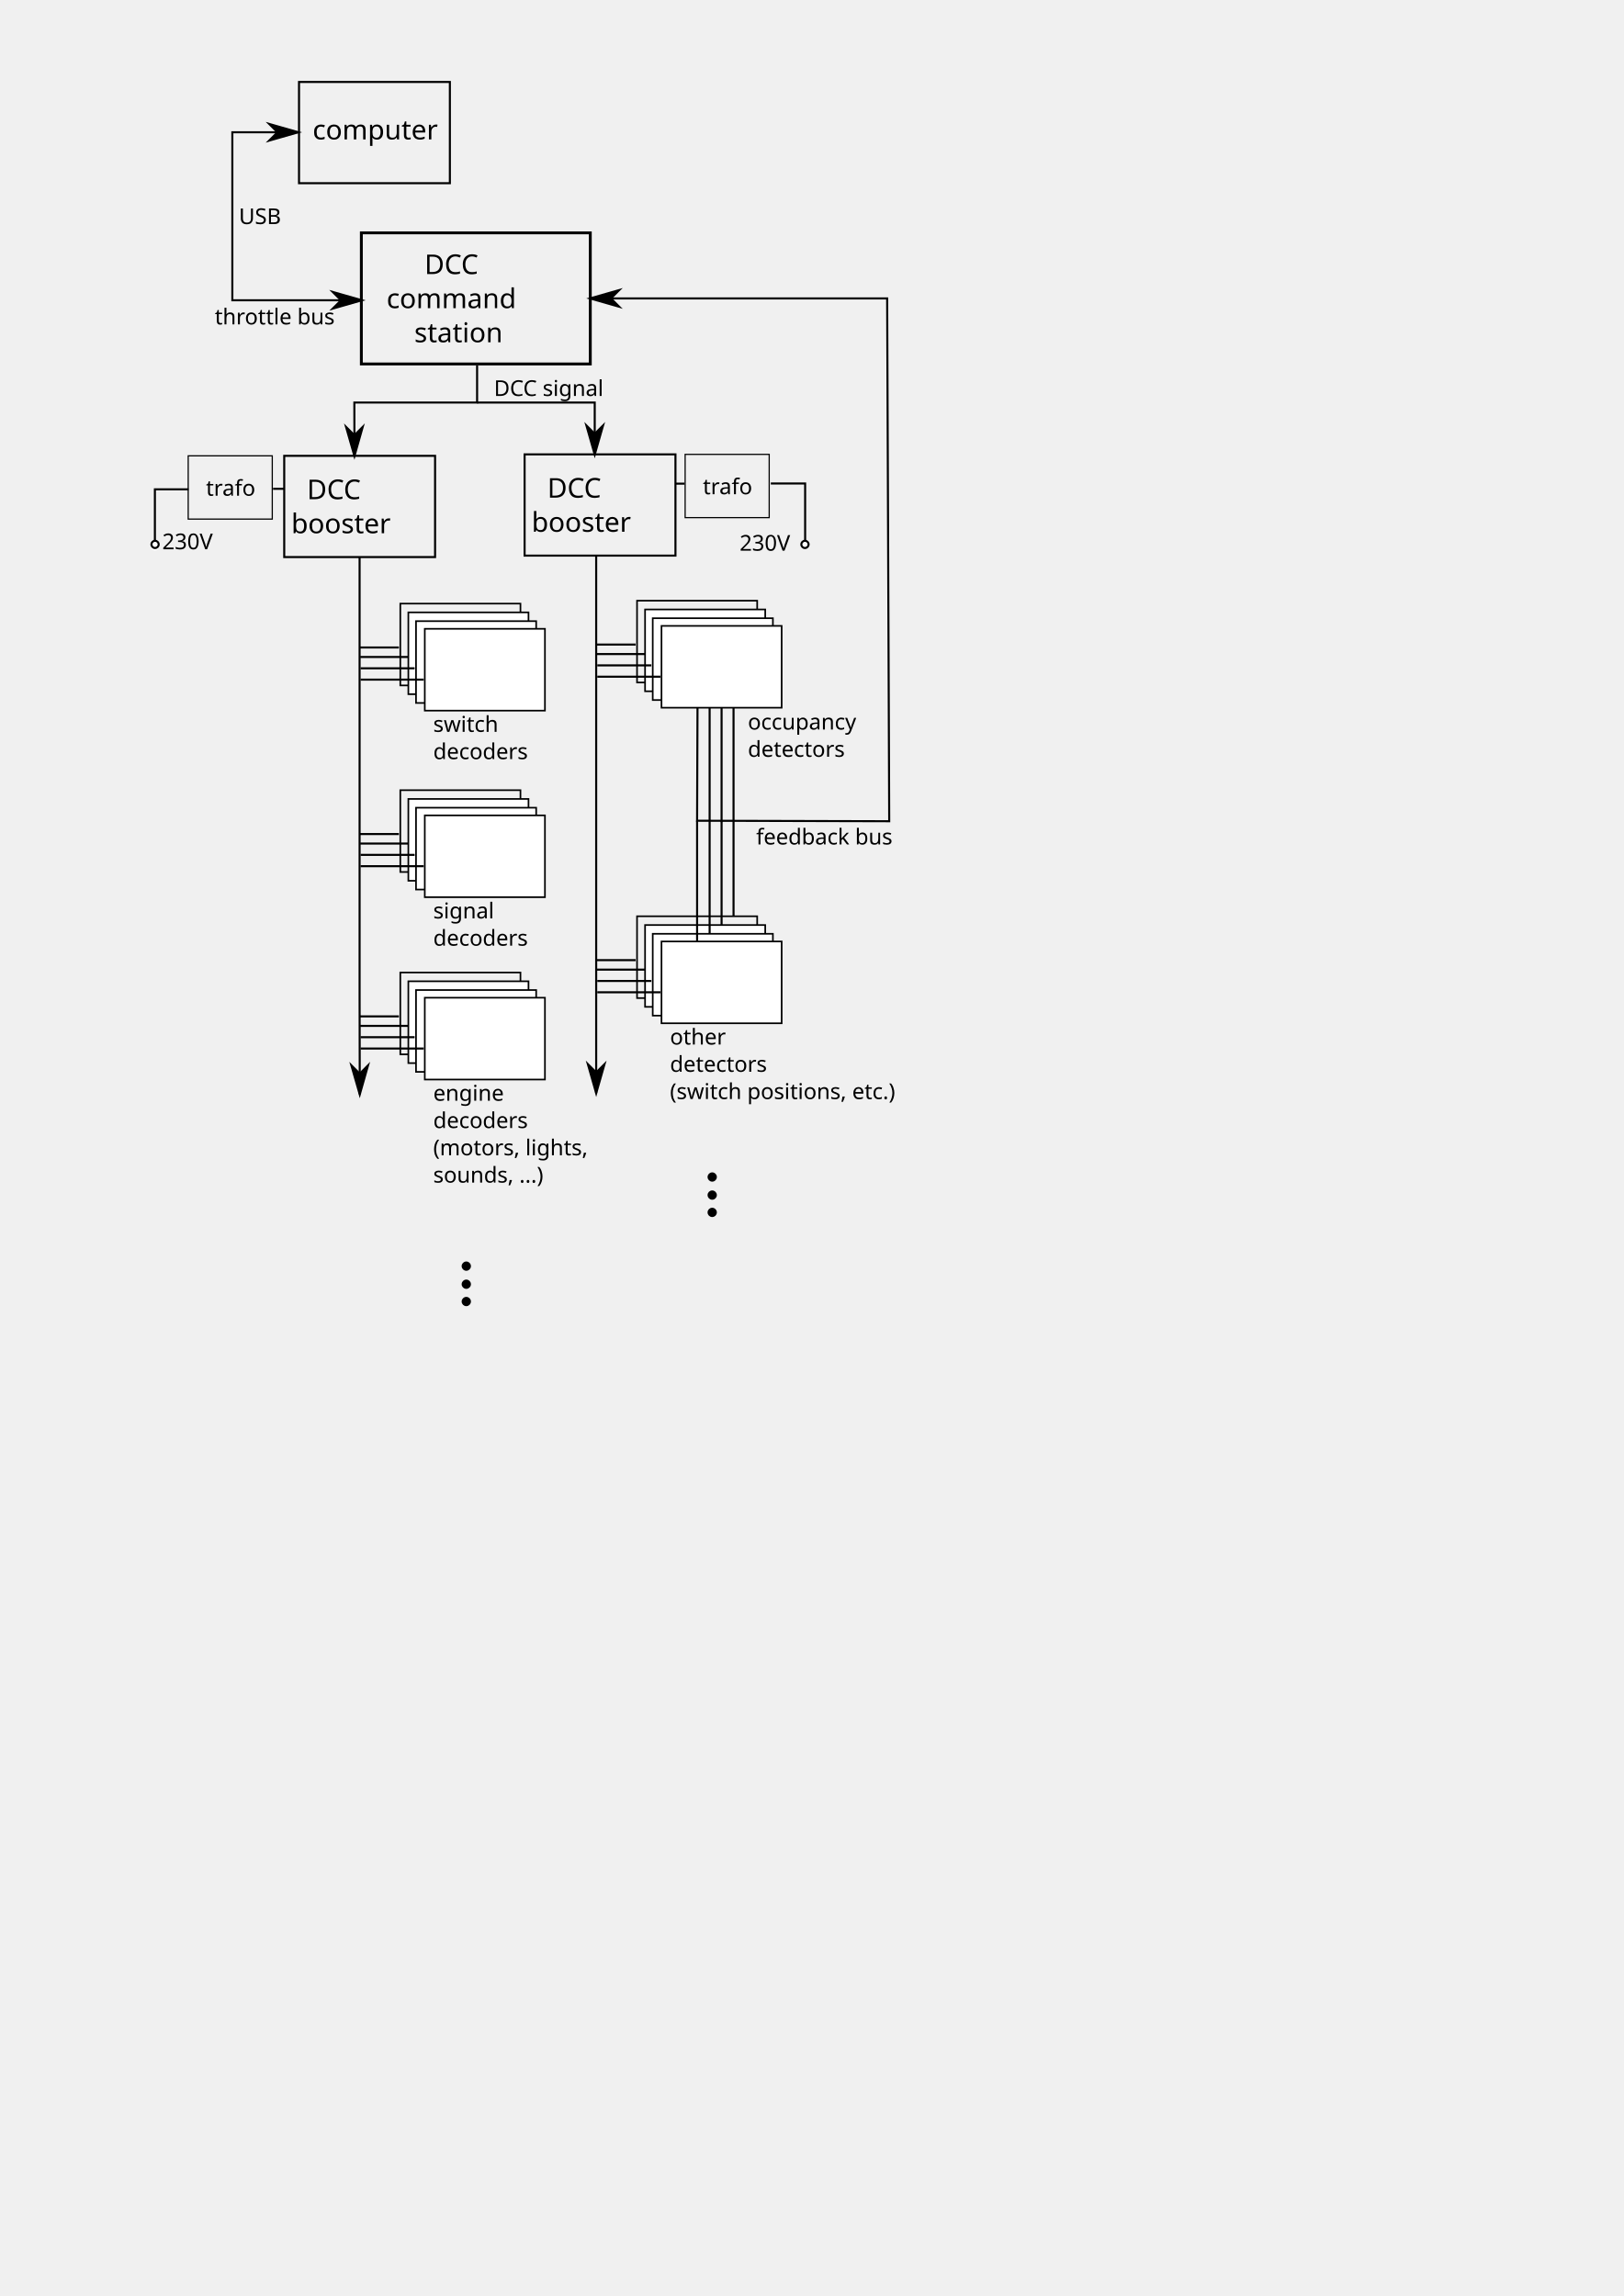
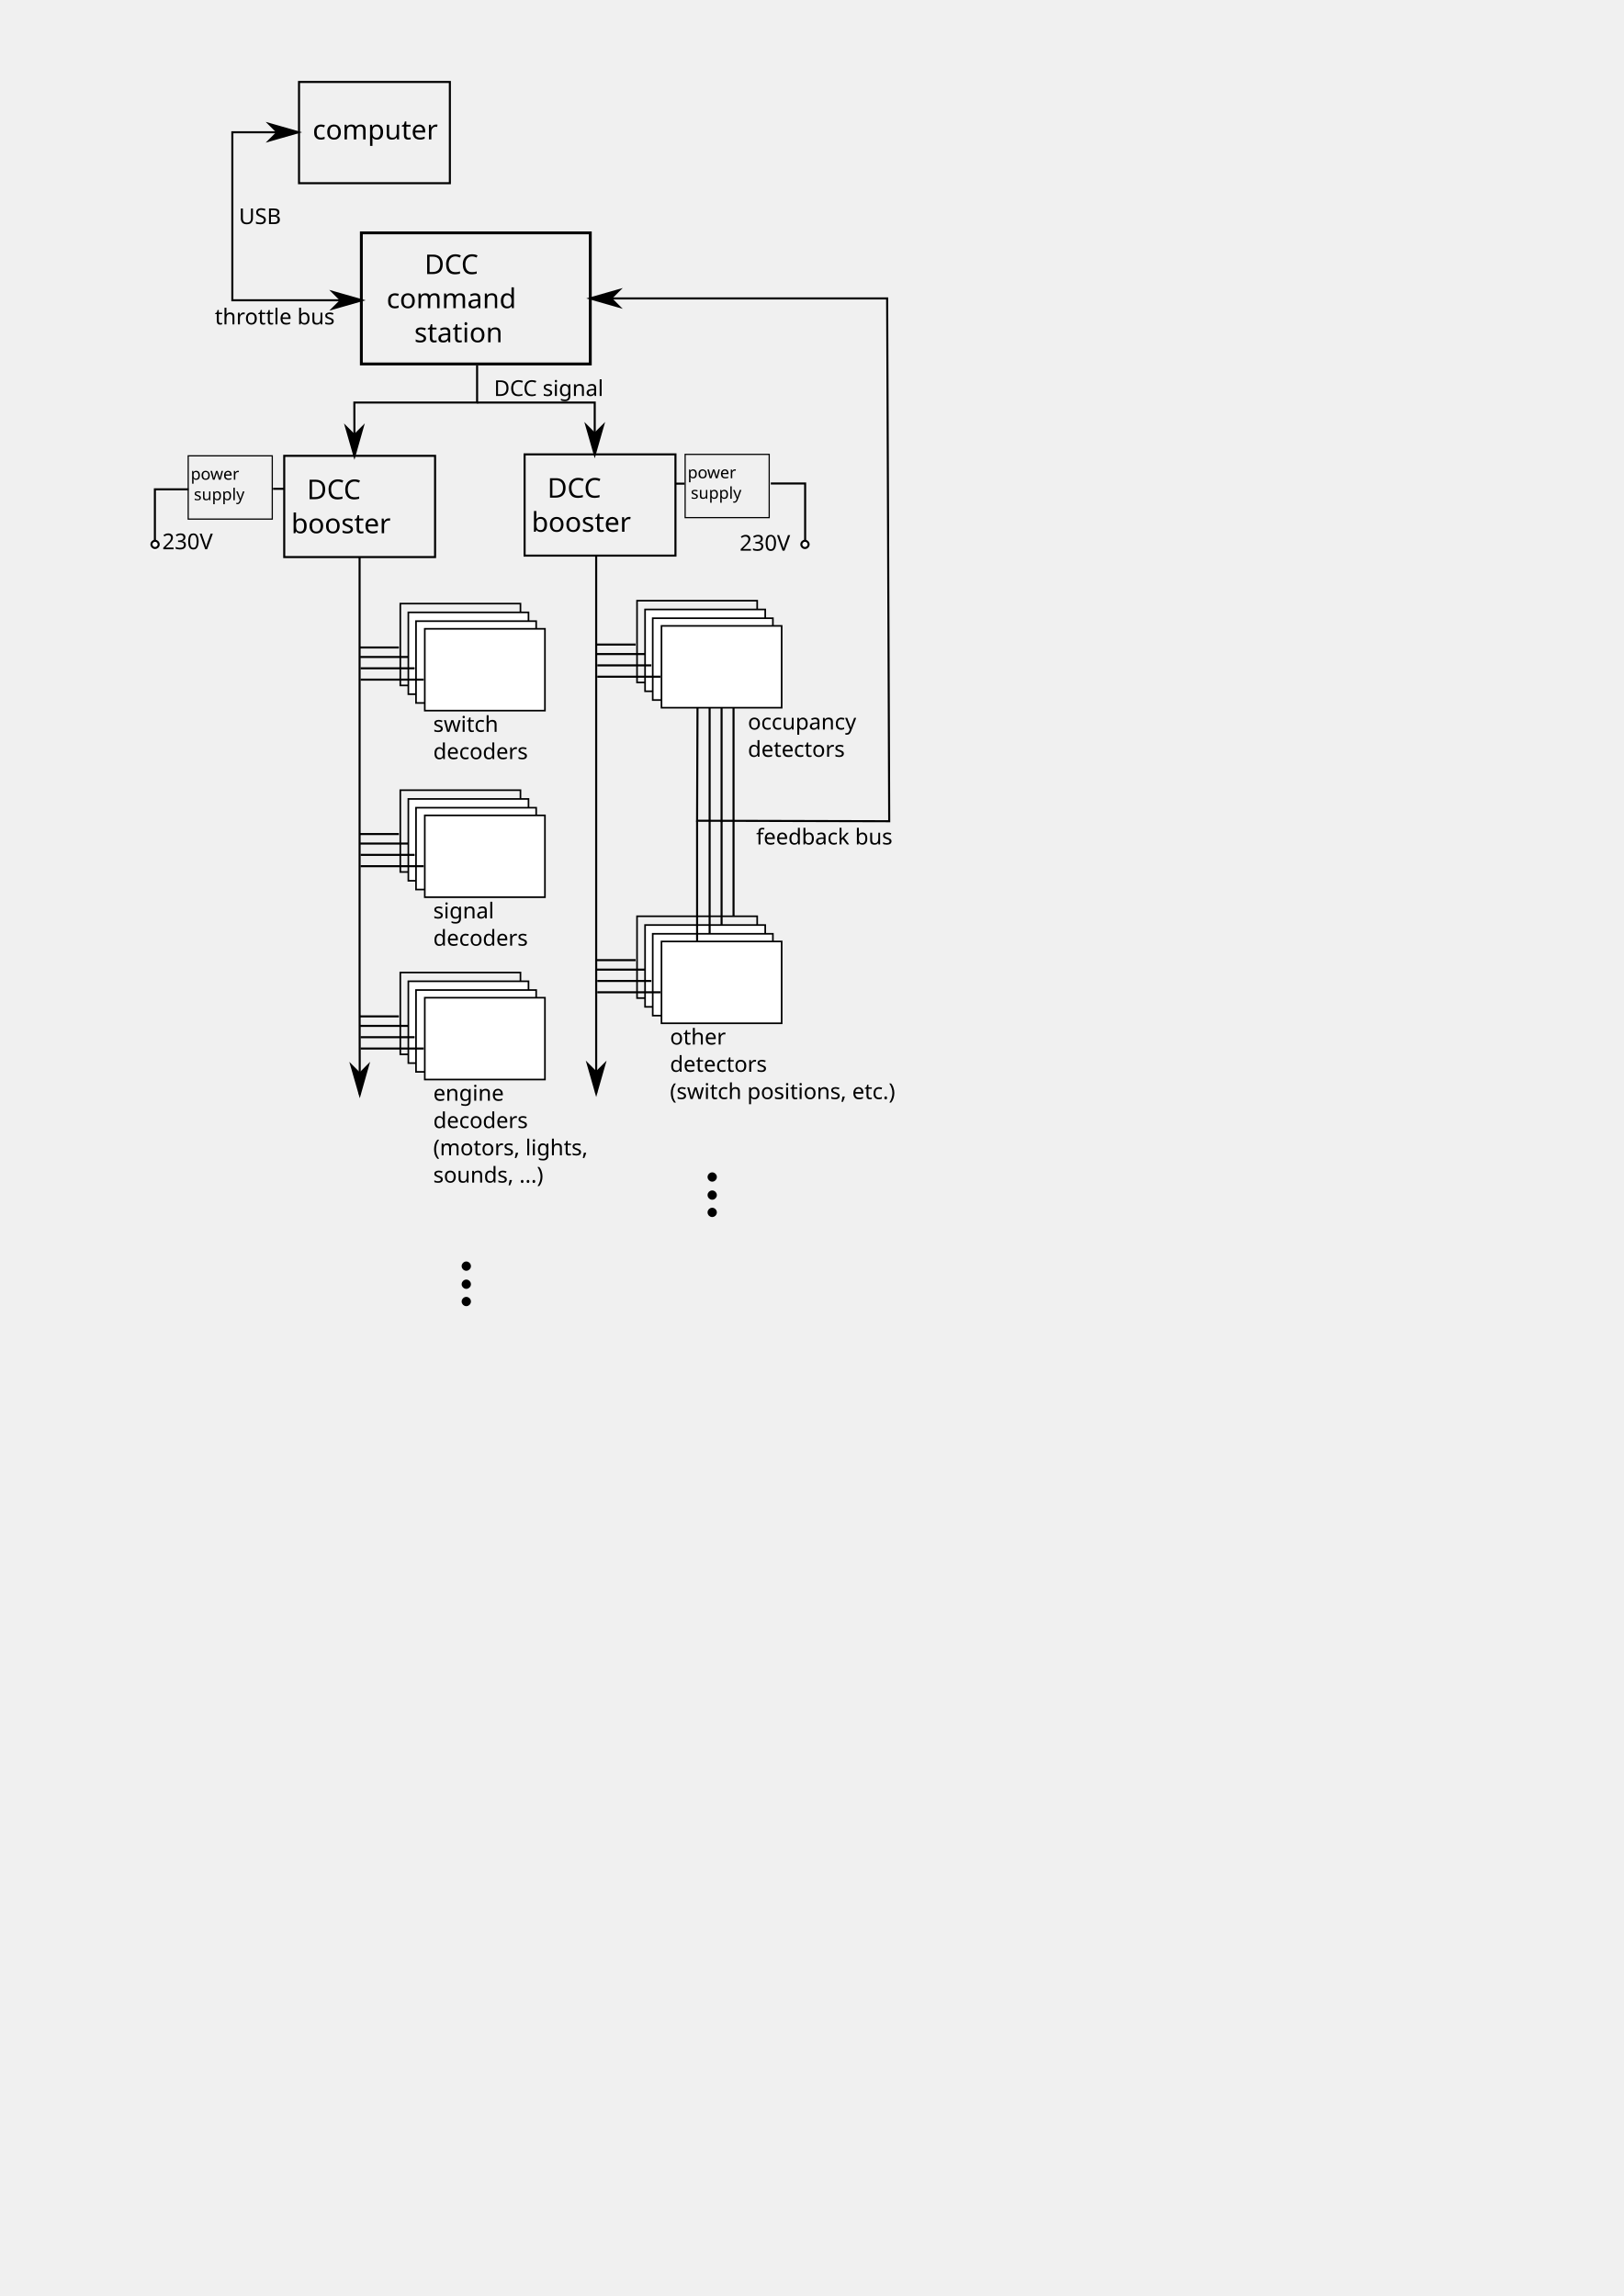
<svg xmlns="http://www.w3.org/2000/svg" width="210mm" height="297mm" viewBox="0 0 210 297" version="1.1" id="svg8">
  <defs id="defs2">
    <marker orient="auto" refY="0" refX="0" id="Arrow1Lstart" style="overflow:visible" viewBox="0 0 17.774 10.156" markerWidth="17.774" markerHeight="10.156" preserveAspectRatio="xMidYMid">
      <path id="path4635" d="M 0,0 5,-5 -12.5,0 5,5 Z" style="fill:#000000;fill-opacity:1;fill-rule:evenodd;stroke:#000000;stroke-width:1pt;stroke-opacity:1" transform="matrix(0.8,0,0,0.8,10,0)" />
    </marker>
    <marker style="overflow:visible" id="marker4925" refX="0" refY="0" orient="auto" viewBox="0 0 17.774 10.156" markerWidth="17.774" markerHeight="10.156" preserveAspectRatio="xMidYMid">
      <path transform="matrix(-0.8,0,0,-0.8,-10,0)" style="fill:#000000;fill-opacity:1;fill-rule:evenodd;stroke:#000000;stroke-width:1pt;stroke-opacity:1" d="M 0,0 5,-5 -12.5,0 5,5 Z" id="path4923" />
    </marker>
    <marker orient="auto" refY="0" refX="0" id="Arrow1Lend" style="overflow:visible" viewBox="0 0 17.774 10.156" markerWidth="17.774" markerHeight="10.156" preserveAspectRatio="xMidYMid">
      <path id="path4638" d="M 0,0 5,-5 -12.5,0 5,5 Z" style="fill:#000000;fill-opacity:1;fill-rule:evenodd;stroke:#000000;stroke-width:1pt;stroke-opacity:1" transform="matrix(-0.8,0,0,-0.8,-10,0)" />
    </marker>
    <marker style="overflow:visible" id="marker4925-7" refX="0" refY="0" orient="auto" viewBox="0 0 17.774 10.156" markerWidth="17.774" markerHeight="10.156" preserveAspectRatio="xMidYMid">
      <path transform="matrix(-0.8,0,0,-0.8,-10,0)" style="fill:#000000;fill-opacity:1;fill-rule:evenodd;stroke:#000000;stroke-width:1pt;stroke-opacity:1" d="M 0,0 5,-5 -12.5,0 5,5 Z" id="path4923-5" />
    </marker>
    <marker style="overflow:visible" id="marker4925-9" refX="0" refY="0" orient="auto" viewBox="0 0 17.774 10.156" markerWidth="17.774" markerHeight="10.156" preserveAspectRatio="xMidYMid">
      <path transform="matrix(-0.8,0,0,-0.8,-10,0)" style="fill:#000000;fill-opacity:1;fill-rule:evenodd;stroke:#000000;stroke-width:1pt;stroke-opacity:1" d="M 0,0 5,-5 -12.5,0 5,5 Z" id="path4923-1" />
    </marker>
  </defs>
  <g id="layer1">
    <rect id="rect3680" width="19.511" height="13.096" x="38.673" y="10.602" style="fill:none;stroke:#000000;stroke-width:0.265" />
    <text xml:space="preserve" style="font-style:normal;font-weight:normal;font-size:3.528px;line-height:1.25;font-family:sans-serif;letter-spacing:0px;word-spacing:0px;fill:#000000;fill-opacity:1;stroke:none;stroke-width:0.265" x="40.439" y="18.034" id="text10">
      <tspan id="tspan8" x="40.439" y="18.034" style="stroke-width:0.265">computer</tspan>
    </text>
    <rect style="fill:none;stroke:#000000;stroke-width:0.371" y="30.121" x="46.735" height="16.959" width="29.61" id="rect3687" />
    <text id="text3691" y="35.45" x="61.593" style="font-style:normal;font-weight:normal;font-size:3.528px;line-height:1.25;font-family:sans-serif;letter-spacing:0px;word-spacing:0px;fill:#000000;fill-opacity:1;stroke:none;stroke-width:0.265" xml:space="preserve">
      <tspan style="text-align:center;text-anchor:middle;stroke-width:0.265" y="35.45" x="61.593" id="tspan3689">DCC</tspan>
      <tspan style="text-align:center;text-anchor:middle;stroke-width:0.265" y="39.86" x="61.593" id="tspan1991">command</tspan>
      <tspan style="text-align:center;text-anchor:middle;stroke-width:0.265" y="44.27" x="61.593" id="tspan3710">station</tspan>
    </text>
    <rect id="rect3695" width="19.511" height="13.096" x="36.76" y="58.964" style="fill:none;stroke:#000000;stroke-width:0.265" />
    <text xml:space="preserve" style="font-style:normal;font-weight:normal;font-size:3.528px;line-height:1.25;font-family:sans-serif;text-align:center;letter-spacing:0px;word-spacing:0px;text-anchor:middle;fill:#000000;fill-opacity:1;stroke:none;stroke-width:0.265" x="46.392" y="64.567" id="text3699">
      <tspan id="tspan3697" x="46.392" y="64.567" style="text-align:center;text-anchor:middle;stroke-width:0.265">DCC</tspan>
      <tspan x="46.392" y="68.977" style="text-align:center;text-anchor:middle;stroke-width:0.265" id="tspan1701">booster</tspan>
    </text>
    <rect style="fill:none;stroke:#000000;stroke-width:0.265" y="58.775" x="67.849" height="13.096" width="19.511" id="rect3712" />
    <text id="text3716" y="64.378" x="77.48" style="font-style:normal;font-weight:normal;font-size:3.528px;line-height:1.25;font-family:sans-serif;text-align:center;letter-spacing:0px;word-spacing:0px;text-anchor:middle;fill:#000000;fill-opacity:1;stroke:none;stroke-width:0.265" xml:space="preserve">
      <tspan style="text-align:center;text-anchor:middle;stroke-width:0.265" y="64.378" x="77.48" id="tspan3714">DCC</tspan>
      <tspan style="text-align:center;text-anchor:middle;stroke-width:0.265" y="68.788" x="77.48" id="tspan1699">booster</tspan>
    </text>
    <rect style="fill:none;stroke:#000000;stroke-width:0.156" y="58.964" x="24.342" height="8.183" width="10.872" id="rect3718" />
-     <text xml:space="preserve" style="font-style:normal;font-weight:normal;font-size:2.822px;line-height:1.25;font-family:sans-serif;letter-spacing:0px;word-spacing:0px;fill:#000000;fill-opacity:1;stroke:none;stroke-width:0.265" x="26.637" y="64.121" id="text3726">
-       <tspan id="tspan3724" x="26.637" y="64.121" style="stroke-width:0.265">trafo</tspan>
+     <text xml:space="preserve" style="font-style:normal;font-weight:normal;font-size:2.117px;line-height:1.25;font-family:sans-serif;letter-spacing:0px;word-spacing:0px;fill:#000000;fill-opacity:1;stroke:none;stroke-width:0.265" x="29.724" y="62.057" id="text3726">
+       <tspan id="tspan3724" x="29.724" y="62.057" style="font-size:2.117px;text-align:center;text-anchor:middle;stroke-width:0.265">power</tspan>
+       <tspan x="29.724" y="64.702" style="font-size:2.117px;text-align:center;text-anchor:middle;stroke-width:0.265" id="tspan496">supply</tspan>
    </text>
    <rect id="rect3728" width="10.872" height="8.183" x="88.612" y="58.775" style="fill:none;stroke:#000000;stroke-width:0.156" />
-     <text id="text3732" y="63.932" x="90.907" style="font-style:normal;font-weight:normal;font-size:2.822px;line-height:1.25;font-family:sans-serif;letter-spacing:0px;word-spacing:0px;fill:#000000;fill-opacity:1;stroke:none;stroke-width:0.265" xml:space="preserve">
-       <tspan style="stroke-width:0.265" y="63.932" x="90.907" id="tspan3730">trafo</tspan>
+     <text id="text3732" y="61.868" x="93.994" style="font-style:normal;font-weight:normal;font-size:2.117px;line-height:1.25;font-family:sans-serif;letter-spacing:0px;word-spacing:0px;fill:#000000;fill-opacity:1;stroke:none;stroke-width:0.265" xml:space="preserve">
+       <tspan style="font-size:2.117px;text-align:center;text-anchor:middle;stroke-width:0.265" y="61.868" x="93.994" id="tspan3730">power</tspan>
+       <tspan style="font-size:2.117px;text-align:center;text-anchor:middle;stroke-width:0.265" y="64.513" x="93.994" id="tspan548">supply</tspan>
    </text>
    <text xml:space="preserve" style="font-style:normal;font-weight:normal;font-size:2.822px;line-height:1.25;font-family:sans-serif;letter-spacing:0px;word-spacing:0px;fill:#000000;fill-opacity:1;stroke:none;stroke-width:0.265" x="20.978" y="71.046" id="text3736">
      <tspan id="tspan3734" x="20.978" y="71.046" style="stroke-width:0.265">230V</tspan>
    </text>
    <text id="text3740" y="71.237" x="95.654" style="font-style:normal;font-weight:normal;font-size:2.822px;line-height:1.25;font-family:sans-serif;letter-spacing:0px;word-spacing:0px;fill:#000000;fill-opacity:1;stroke:none;stroke-width:0.265" xml:space="preserve">
      <tspan style="stroke-width:0.265" y="71.237" x="95.654" id="tspan3738">230V</tspan>
    </text>
    <path style="fill:none;stroke:#000000;stroke-width:0.265;stroke-linecap:butt;stroke-linejoin:miter;stroke-opacity:1;stroke-dasharray:none;marker-start:url(#Arrow1Lstart);marker-end:url(#marker4925)" d="M 38.554,17.109 H 30.049 V 38.842 H 46.775" id="path3742" />
    <text xml:space="preserve" style="font-style:normal;font-weight:normal;font-size:2.822px;line-height:1.25;font-family:sans-serif;letter-spacing:0px;word-spacing:0px;fill:#000000;fill-opacity:1;stroke:none;stroke-width:0.265" x="27.781" y="41.961" id="text3746">
      <tspan id="tspan3744" x="27.781" y="41.961" style="stroke-width:0.265">throttle bus</tspan>
    </text>
    <text xml:space="preserve" style="font-style:normal;font-weight:normal;font-size:2.822px;line-height:1.25;font-family:sans-serif;letter-spacing:0px;word-spacing:0px;fill:#000000;fill-opacity:1;stroke:none;stroke-width:0.265" x="97.79" y="109.236" id="text3746-5">
      <tspan id="tspan3744-62" x="97.79" y="109.236" style="stroke-width:0.265">feedback bus</tspan>
    </text>
    <text xml:space="preserve" style="font-style:normal;font-weight:normal;font-size:2.822px;line-height:1.25;font-family:sans-serif;letter-spacing:0px;word-spacing:0px;fill:#000000;fill-opacity:1;stroke:none;stroke-width:0.265" x="30.897" y="28.983" id="text3746-3">
      <tspan id="tspan3744-6" x="30.897" y="28.983" style="stroke-width:0.265">USB</tspan>
    </text>
    <path style="fill:none;stroke:#000000;stroke-width:0.265;stroke-linecap:butt;stroke-linejoin:miter;stroke-dasharray:none;stroke-opacity:1;marker-end:url(#marker4925)" d="m 61.705,47.252 v 4.819 H 45.83 l 0.012,6.893" id="path3748" />
    <path style="fill:none;stroke:#000000;stroke-width:0.265px;stroke-linecap:butt;stroke-linejoin:miter;stroke-opacity:1;marker-end:url(#marker4925)" d="m 61.705,52.071 h 15.214 v 6.704" id="path3750" />
    <text xml:space="preserve" style="font-style:normal;font-weight:normal;font-size:2.822px;line-height:1.25;font-family:sans-serif;letter-spacing:0px;word-spacing:0px;fill:#000000;fill-opacity:1;stroke:none;stroke-width:0.265" x="63.878" y="51.221" id="text3754">
      <tspan id="tspan3752" x="63.878" y="51.221" style="stroke-width:0.265">DCC signal</tspan>
    </text>
    <path style="fill:none;stroke:#000000;stroke-width:0.265px;stroke-linecap:butt;stroke-linejoin:miter;stroke-opacity:1" d="m 20.033,69.912 v -6.615 h 4.347" id="path3756" />
    <path style="fill:none;stroke:#000000;stroke-width:0.265px;stroke-linecap:butt;stroke-linejoin:miter;stroke-opacity:1" d="M 104.132,69.924 V 62.541 H 99.691" id="path3758" />
    <path style="fill:none;stroke:#000000;stroke-width:0.265;stroke-linecap:butt;stroke-linejoin:miter;stroke-miterlimit:4;stroke-dasharray:none;stroke-opacity:1;marker-end:url(#Arrow1Lend)" d="m 46.508,72.102 v 56.791 l 0.022,12.656" id="path3760" />
    <path style="fill:none;stroke:#000000;stroke-width:0.265px;stroke-linecap:butt;stroke-linejoin:miter;stroke-opacity:1;marker-start:;marker-end:url(#marker4925)" d="m 77.107,71.802 v 56.696 12.891" id="path3762" />
    <path style="fill:none;stroke:#000000;stroke-width:0.265px;stroke-linecap:butt;stroke-linejoin:miter;stroke-opacity:1" d="m 93.325,106.165 v 6.188 1.636 l 0,5.769" id="path3762-2" />
    <path style="fill:none;stroke:#000000;stroke-width:0.265px;stroke-linecap:butt;stroke-linejoin:miter;stroke-opacity:1;marker-start:url(#Arrow1Lstart)" d="M 76.345,38.601 H 114.74 l 0.267,67.629 -24.848,-0.065 0.052,-14.62" id="path3762-3" />
    <rect id="rect3764" width="15.54" height="10.583" x="51.773" y="78.08" style="fill:none;stroke:#000000;stroke-width:0.212" />
    <rect style="fill:#ffffff;stroke:#000000;stroke-width:0.212" y="79.214" x="52.813" height="10.583" width="15.54" id="rect3766" />
    <rect id="rect3768" width="15.54" height="10.583" x="53.805" y="80.348" style="fill:#ffffff;stroke:#000000;stroke-width:0.212" />
    <rect style="fill:#ffffff;stroke:#000000;stroke-width:0.212" y="81.34" x="54.939" height="10.583" width="15.54" id="rect3770" />
    <path style="fill:none;stroke:#000000;stroke-width:0.265px;stroke-linecap:butt;stroke-linejoin:miter;stroke-opacity:1" d="m 46.491,83.755 h 5.103" id="path3772" />
    <path style="fill:none;stroke:#000000;stroke-width:0.265px;stroke-linecap:butt;stroke-linejoin:miter;stroke-opacity:1" d="m 93.325,91.546 0,14.803" id="path3772-7" />
    <path style="fill:none;stroke:#000000;stroke-width:0.265px;stroke-linecap:butt;stroke-linejoin:miter;stroke-opacity:1" d="m 46.586,84.984 h 6.237" id="path3774" />
    <path style="fill:none;stroke:#000000;stroke-width:0.265px;stroke-linecap:butt;stroke-linejoin:miter;stroke-opacity:1" d="m 46.633,86.448 h 6.993" id="path3776" />
    <path style="fill:none;stroke:#000000;stroke-width:0.265px;stroke-linecap:butt;stroke-linejoin:miter;stroke-opacity:1" d="m 46.633,87.913 h 8.174" id="path3778" />
    <text xml:space="preserve" style="font-style:normal;font-weight:normal;font-size:2.822px;line-height:1.25;font-family:sans-serif;letter-spacing:0px;word-spacing:0px;fill:#000000;fill-opacity:1;stroke:none;stroke-width:0.265" x="56.035" y="94.669" id="text3782">
      <tspan id="tspan3780" x="56.035" y="94.669" style="stroke-width:0.265">switch</tspan>
      <tspan x="56.035" y="98.197" style="stroke-width:0.265" id="tspan3784">decoders</tspan>
    </text>
    <rect style="fill:none;stroke:#000000;stroke-width:0.212" y="102.214" x="51.773" height="10.583" width="15.54" id="rect3786" />
    <rect id="rect3788" width="15.54" height="10.583" x="52.813" y="103.348" style="fill:#ffffff;stroke:#000000;stroke-width:0.212" />
    <rect style="fill:#ffffff;stroke:#000000;stroke-width:0.212" y="104.482" x="53.805" height="10.583" width="15.54" id="rect3790" />
    <rect id="rect3792" width="15.54" height="10.583" x="54.939" y="105.474" style="fill:#ffffff;stroke:#000000;stroke-width:0.212" />
    <path id="path3794" d="m 46.491,107.889 h 5.103" style="fill:none;stroke:#000000;stroke-width:0.265px;stroke-linecap:butt;stroke-linejoin:miter;stroke-opacity:1" />
    <path id="path3796" d="m 46.586,109.118 h 6.237" style="fill:none;stroke:#000000;stroke-width:0.265px;stroke-linecap:butt;stroke-linejoin:miter;stroke-opacity:1" />
    <path id="path3798" d="m 46.633,110.582 h 6.993" style="fill:none;stroke:#000000;stroke-width:0.265px;stroke-linecap:butt;stroke-linejoin:miter;stroke-opacity:1" />
    <path id="path3800" d="m 46.633,112.047 h 8.174" style="fill:none;stroke:#000000;stroke-width:0.265px;stroke-linecap:butt;stroke-linejoin:miter;stroke-opacity:1" />
    <text id="text3806" y="118.803" x="56.035" style="font-style:normal;font-weight:normal;font-size:2.822px;line-height:1.25;font-family:sans-serif;letter-spacing:0px;word-spacing:0px;fill:#000000;fill-opacity:1;stroke:none;stroke-width:0.265" xml:space="preserve">
      <tspan style="stroke-width:0.265" y="118.803" x="56.035" id="tspan3802">signal</tspan>
      <tspan id="tspan3804" style="stroke-width:0.265" y="122.331" x="56.035">decoders</tspan>
    </text>
    <rect id="rect3808" width="15.54" height="10.583" x="51.773" y="125.8" style="fill:none;stroke:#000000;stroke-width:0.212" />
    <rect style="fill:#ffffff;stroke:#000000;stroke-width:0.212" y="126.934" x="52.813" height="10.583" width="15.54" id="rect3810" />
    <rect id="rect3812" width="15.54" height="10.583" x="53.805" y="128.068" style="fill:#ffffff;stroke:#000000;stroke-width:0.212" />
    <rect style="fill:#ffffff;stroke:#000000;stroke-width:0.212" y="129.06" x="54.939" height="10.583" width="15.54" id="rect3814" />
    <path style="fill:none;stroke:#000000;stroke-width:0.265px;stroke-linecap:butt;stroke-linejoin:miter;stroke-opacity:1" d="m 46.491,131.475 h 5.103" id="path3816" />
    <path style="fill:none;stroke:#000000;stroke-width:0.265px;stroke-linecap:butt;stroke-linejoin:miter;stroke-opacity:1" d="m 46.586,132.703 h 6.237" id="path3818" />
    <path style="fill:none;stroke:#000000;stroke-width:0.265px;stroke-linecap:butt;stroke-linejoin:miter;stroke-opacity:1" d="m 46.633,134.168 h 6.993" id="path3820" />
    <path style="fill:none;stroke:#000000;stroke-width:0.265px;stroke-linecap:butt;stroke-linejoin:miter;stroke-opacity:1" d="m 46.633,135.633 h 8.174" id="path3822" />
    <text xml:space="preserve" style="font-style:normal;font-weight:normal;font-size:2.822px;line-height:1.25;font-family:sans-serif;letter-spacing:0px;word-spacing:0px;fill:#000000;fill-opacity:1;stroke:none;stroke-width:0.265" x="56.035" y="142.389" id="text3828">
      <tspan id="tspan3824" x="56.035" y="142.389" style="stroke-width:0.265">engine</tspan>
      <tspan x="56.035" y="145.917" style="stroke-width:0.265" id="tspan3826">decoders</tspan>
      <tspan x="56.035" y="149.444" style="stroke-width:0.265" id="tspan5509">(motors, lights,</tspan>
      <tspan x="56.035" y="152.972" style="stroke-width:0.265" id="tspan5511">sounds, ...)</tspan>
    </text>
    <rect style="fill:none;stroke:#000000;stroke-width:0.212" y="77.702" x="82.39" height="10.583" width="15.54" id="rect5139" />
    <rect id="rect5141" width="15.54" height="10.583" x="83.429" y="78.836" style="fill:#ffffff;stroke:#000000;stroke-width:0.212" />
    <rect style="fill:#ffffff;stroke:#000000;stroke-width:0.212" y="79.97" x="84.421" height="10.583" width="15.54" id="rect5143" />
    <rect id="rect5145" width="15.54" height="10.583" x="85.555" y="80.962" style="fill:#ffffff;stroke:#000000;stroke-width:0.212" />
    <path style="fill:none;stroke:#000000;stroke-width:0.265px;stroke-linecap:butt;stroke-linejoin:miter;stroke-opacity:1" d="M 94.872,91.546 V 118.524" id="path3772-7-0-6" />
    <path id="path5147" d="M 77.107,83.377 H 82.21" style="fill:none;stroke:#000000;stroke-width:0.265px;stroke-linecap:butt;stroke-linejoin:miter;stroke-opacity:1" />
    <path id="path5149" d="m 77.202,84.606 h 6.237" style="fill:none;stroke:#000000;stroke-width:0.265px;stroke-linecap:butt;stroke-linejoin:miter;stroke-opacity:1" />
    <path id="path5151" d="m 77.249,86.07 h 6.993" style="fill:none;stroke:#000000;stroke-width:0.265px;stroke-linecap:butt;stroke-linejoin:miter;stroke-opacity:1" />
    <path id="path5153" d="m 77.249,87.535 h 8.174" style="fill:none;stroke:#000000;stroke-width:0.265px;stroke-linecap:butt;stroke-linejoin:miter;stroke-opacity:1" />
    <text id="text5159" y="94.367" x="96.724" style="font-style:normal;font-weight:normal;font-size:2.822px;line-height:1.25;font-family:sans-serif;letter-spacing:0px;word-spacing:0px;fill:#000000;fill-opacity:1;stroke:none;stroke-width:0.265" xml:space="preserve">
      <tspan id="tspan5157" style="stroke-width:0.265" y="94.367" x="96.724">occupancy</tspan>
      <tspan style="stroke-width:0.265" y="97.895" x="96.724" id="tspan5163">detectors</tspan>
    </text>
    <rect id="rect5165" width="15.54" height="10.583" x="82.39" y="118.524" style="fill:none;stroke:#000000;stroke-width:0.212" />
    <rect style="fill:#ffffff;stroke:#000000;stroke-width:0.212" y="119.658" x="83.429" height="10.583" width="15.54" id="rect5167" />
    <path style="fill:none;stroke:#000000;stroke-width:0.265px;stroke-linecap:butt;stroke-linejoin:miter;stroke-opacity:1" d="M 91.779,91.546 V 120.792" id="path3772-7-0" />
    <rect id="rect5169" width="15.54" height="10.583" x="84.421" y="120.792" style="fill:#ffffff;stroke:#000000;stroke-width:0.212" />
    <path style="fill:none;stroke:#000000;stroke-width:0.265px;stroke-linecap:butt;stroke-linejoin:miter;stroke-opacity:1" d="m 90.16,106.165 0,15.619" id="path3772-7-3" />
    <rect style="fill:#ffffff;stroke:#000000;stroke-width:0.212" y="121.784" x="85.555" height="10.583" width="15.54" id="rect5171" />
    <path style="fill:none;stroke:#000000;stroke-width:0.265px;stroke-linecap:butt;stroke-linejoin:miter;stroke-opacity:1" d="M 77.107,124.199 H 82.21" id="path5173" />
    <path style="fill:none;stroke:#000000;stroke-width:0.265px;stroke-linecap:butt;stroke-linejoin:miter;stroke-opacity:1" d="m 77.202,125.427 h 6.237" id="path5175" />
    <path style="fill:none;stroke:#000000;stroke-width:0.265px;stroke-linecap:butt;stroke-linejoin:miter;stroke-opacity:1" d="m 77.249,126.892 h 6.993" id="path5177" />
    <path style="fill:none;stroke:#000000;stroke-width:0.265px;stroke-linecap:butt;stroke-linejoin:miter;stroke-opacity:1" d="m 77.249,128.357 h 8.174" id="path5179" />
    <text xml:space="preserve" style="font-style:normal;font-weight:normal;font-size:2.822px;line-height:1.25;font-family:sans-serif;letter-spacing:0px;word-spacing:0px;fill:#000000;fill-opacity:1;stroke:none;stroke-width:0.265" x="86.651" y="135.113" id="text5185">
      <tspan x="86.651" y="135.113" style="stroke-width:0.265" id="tspan5181">other</tspan>
      <tspan id="tspan5183" x="86.651" y="138.641" style="stroke-width:0.265">detectors</tspan>
      <tspan x="86.651" y="142.168" style="stroke-width:0.265" id="tspan5507">(switch positions, etc.)</tspan>
    </text>
    <path style="fill:none;stroke:#000000;stroke-width:0.265px;stroke-linecap:butt;stroke-linejoin:miter;stroke-opacity:1" d="m 35.313,63.23 h 1.47" id="path5187" />
    <path style="fill:none;stroke:#000000;stroke-width:0.265px;stroke-linecap:butt;stroke-linejoin:miter;stroke-opacity:1" d="M 88.533,62.562 H 87.431" id="path5189" />
    <ellipse style="fill:#ffffff;stroke-width:0.265;stroke-miterlimit:4;stroke-dasharray:none" id="path5199" cx="20.012" cy="70.789" rx="0.459" ry="0.418" />
    <circle style="fill:#ffffff;stroke:#000000;stroke-width:0.265;stroke-miterlimit:4;stroke-dasharray:none" id="path5203" cx="20.054" cy="70.421" r="0.468" />
    <circle r="0.468" cy="70.421" cx="104.11" id="circle5205" style="fill:#ffffff;stroke:#000000;stroke-width:0.265;stroke-miterlimit:4;stroke-dasharray:none" />
    <circle r="0.468" cy="163.781" cx="60.308" id="circle5209" style="fill:#000000;stroke:#000000;stroke-width:0.265;stroke-miterlimit:4;stroke-dasharray:none" />
    <circle style="fill:#000000;stroke:#000000;stroke-width:0.265;stroke-miterlimit:4;stroke-dasharray:none" id="circle5215" cx="60.308" cy="166.12" r="0.468" />
    <circle r="0.468" cy="168.358" cx="60.308" id="circle5217" style="fill:#000000;stroke:#000000;stroke-width:0.265;stroke-miterlimit:4;stroke-dasharray:none" />
    <circle style="fill:#000000;stroke:#000000;stroke-width:0.265;stroke-miterlimit:4;stroke-dasharray:none" id="circle5219" cx="92.113" cy="152.253" r="0.468" />
    <circle r="0.468" cy="154.591" cx="92.113" id="circle5221" style="fill:#000000;stroke:#000000;stroke-width:0.265;stroke-miterlimit:4;stroke-dasharray:none" />
    <circle style="fill:#000000;stroke:#000000;stroke-width:0.265;stroke-miterlimit:4;stroke-dasharray:none" id="circle5223" cx="92.113" cy="156.83" r="0.468" />
  </g>
</svg>
